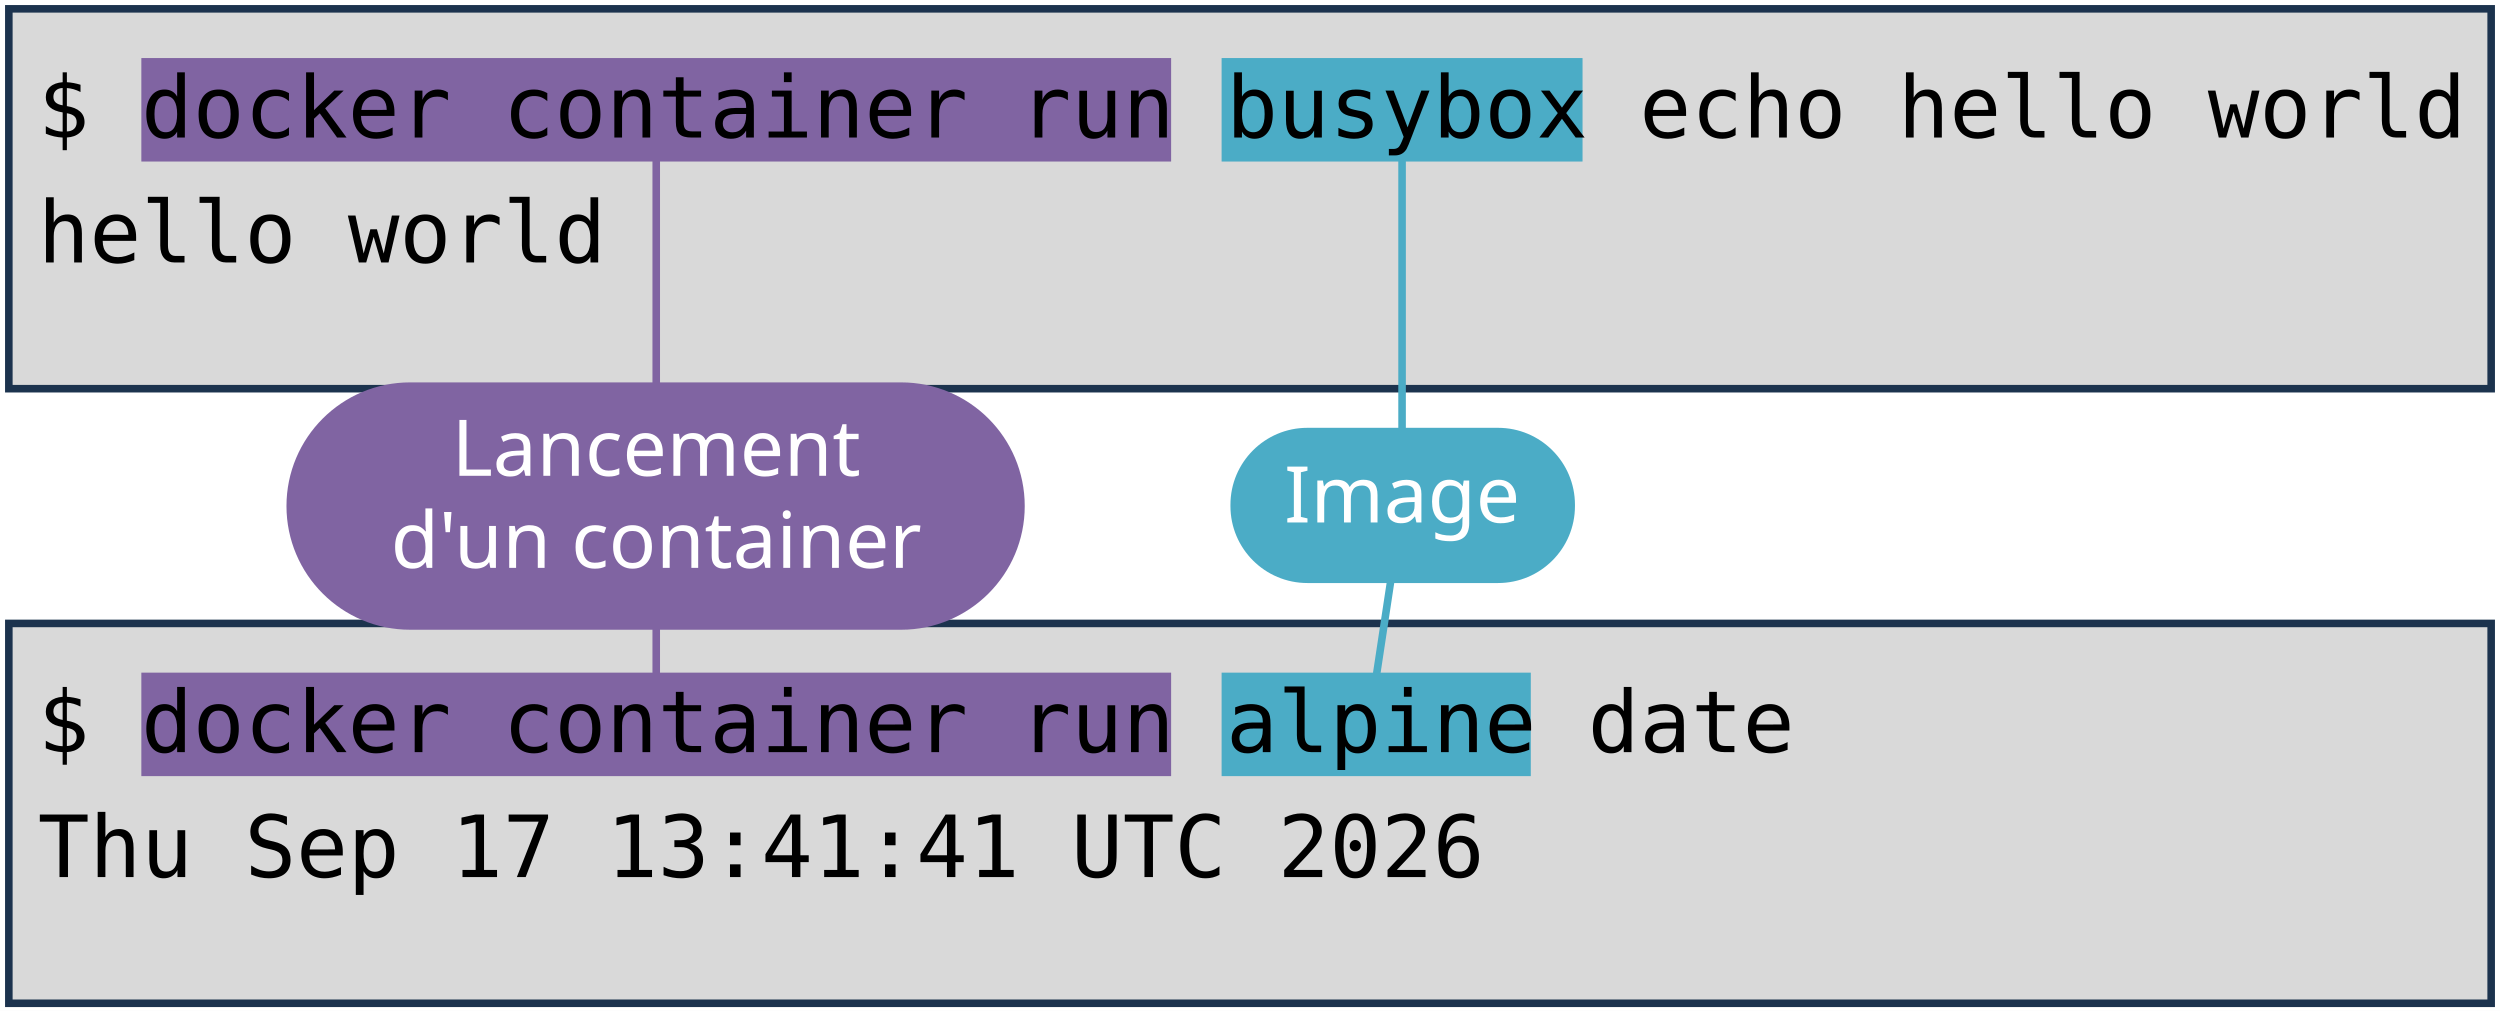
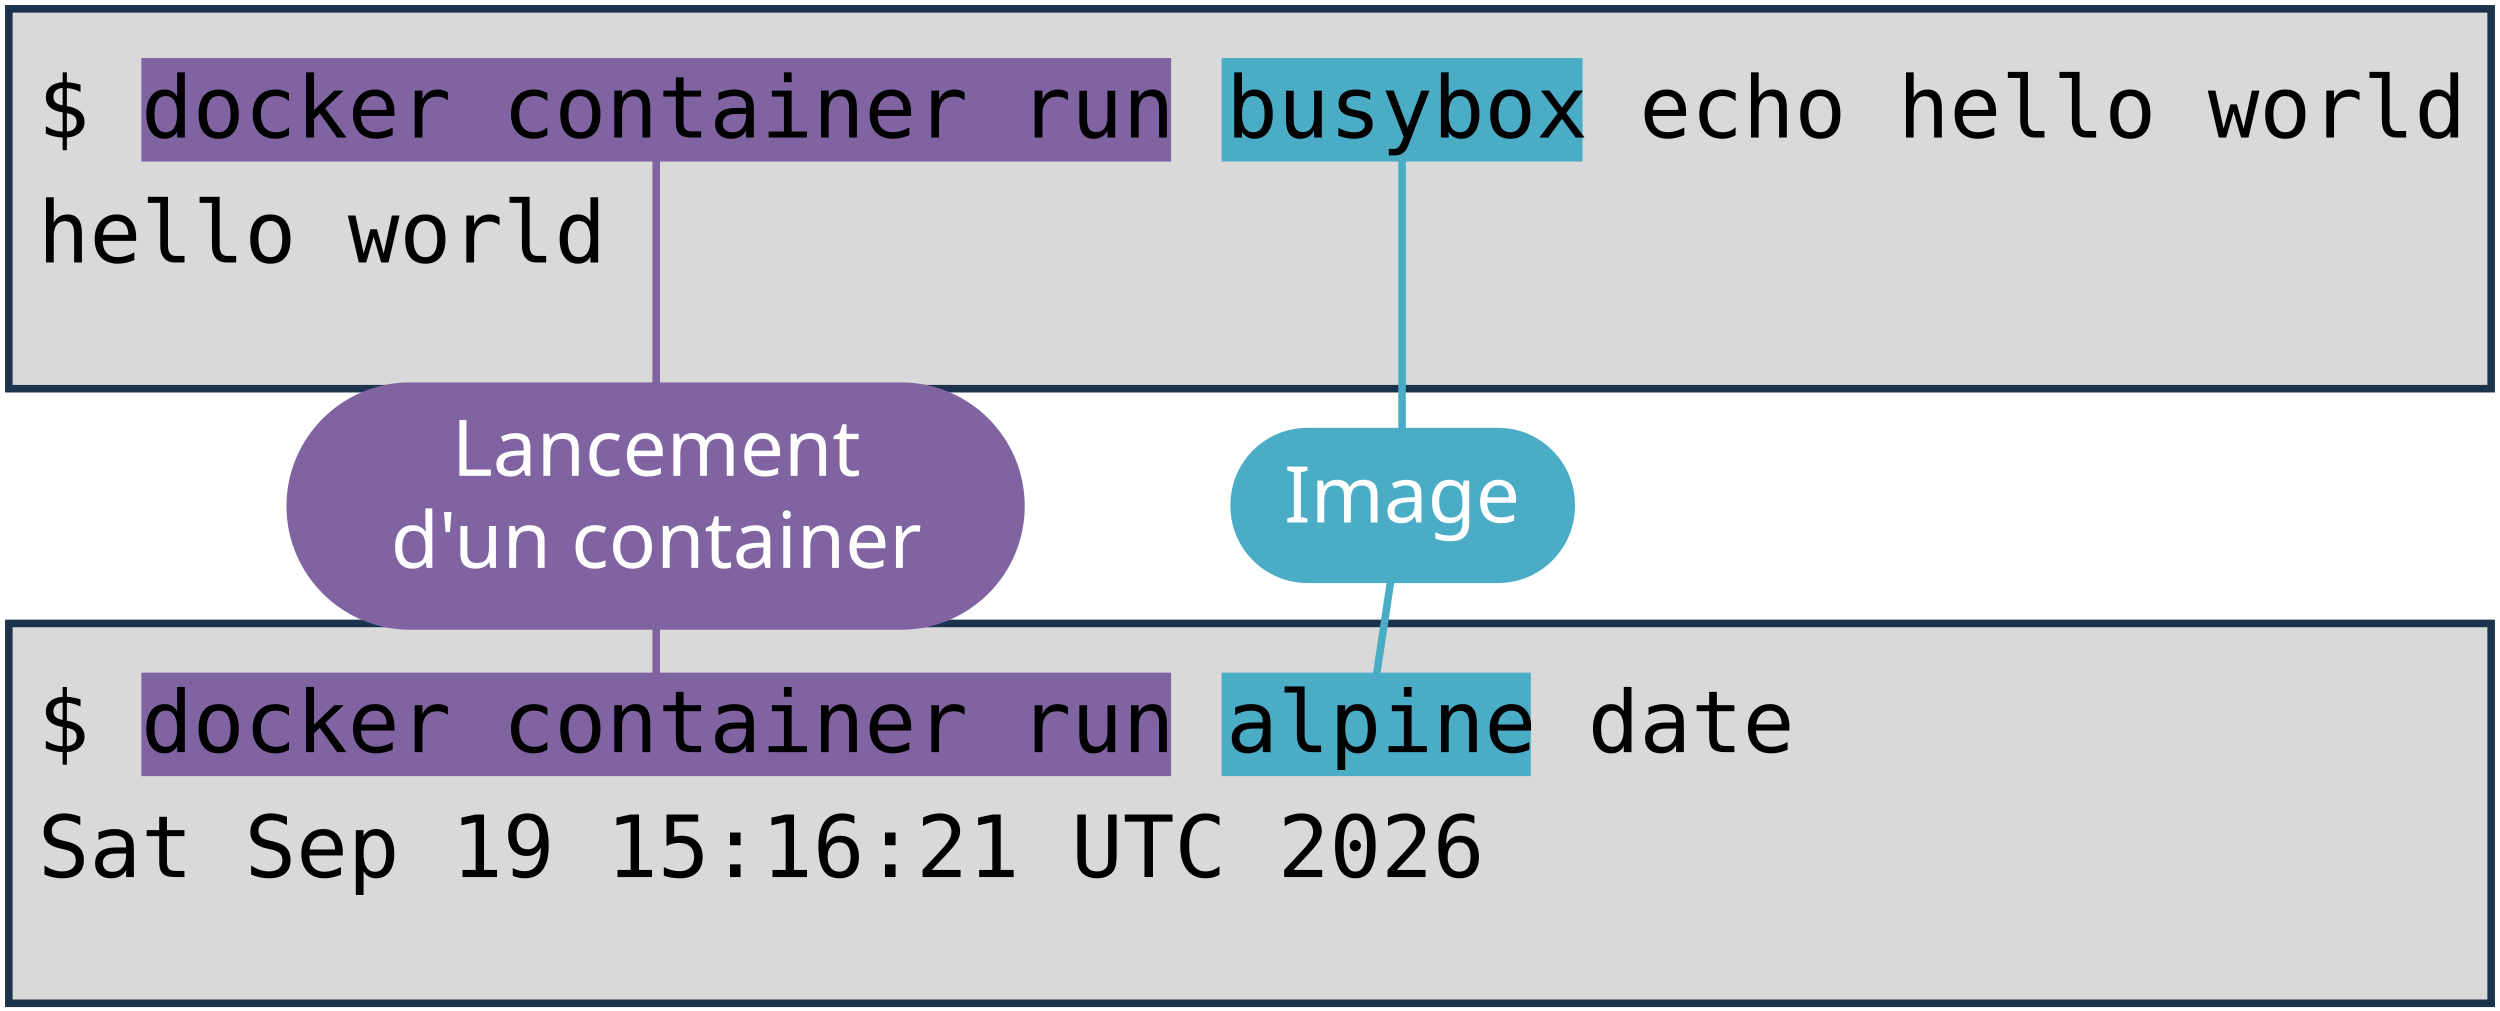
<svg xmlns="http://www.w3.org/2000/svg" viewBox="0 0 1981 801" width="1981" height="801" role="img" aria-label="Deux terminaux : docker container run busybox echo hello world, et docker container run alpine date. Annotations : lancement d'un container, image, commande lancée.">
  <style>
    .code { font-family: "DejaVu Sans Mono", Menlo, Consolas, monospace; font-size: 68px; fill: #000000; }
    .pill { font-family: "Trebuchet MS", "Century Gothic", Verdana, sans-serif; font-size: 62px; text-anchor: middle; }
  </style>
  <rect width="1981" height="801" fill="#FFFFFF" />
  <rect x="7" y="7" width="1967" height="301" fill="#D9D9D9" stroke="#1C334E" stroke-width="6" />
  <rect x="7" y="494" width="1967" height="301" fill="#D9D9D9" stroke="#1C334E" stroke-width="6" />
  <rect x="112" y="46" width="816" height="82" fill="#8064A2" />
  <rect x="112" y="533" width="816" height="82" fill="#8064A2" />
  <rect x="968" y="46" width="286" height="82" fill="#4BACC6" />
  <rect x="968" y="533" width="245" height="82" fill="#4BACC6" />
  <text x="30" y="109" class="code" xml:space="preserve">$ docker container run busybox echo hello world</text>
  <text x="30" y="208" class="code" xml:space="preserve">hello world</text>
  <text x="30" y="596" class="code" xml:space="preserve">$ docker container run alpine date</text>
-   <text x="30" y="695" class="code" xml:space="preserve">Thu Sep 17 13:41:41 UTC 2026</text>
+   <text x="30" y="695" class="code" xml:space="preserve">Sat Sep 19 15:16:21 UTC 2026</text>
  <path d="M 520 401 L 520 128" stroke="#8064A2" stroke-width="6" fill="none" stroke-linecap="round" />
  <path d="M 520 401 L 520 533" stroke="#8064A2" stroke-width="6" fill="none" stroke-linecap="round" />
  <rect x="227" y="303" width="585" height="196" rx="98" fill="#8064A2" />
  <text x="520" y="377" class="pill" fill="#FFFFFF">Lancement</text>
  <text x="520" y="450" class="pill" fill="#FFFFFF">d'un container</text>
  <path d="M 1111 401 L 1111 128" stroke="#4BACC6" stroke-width="6" fill="none" stroke-linecap="round" />
  <path d="M 1111 401 L 1091 533" stroke="#4BACC6" stroke-width="6" fill="none" stroke-linecap="round" />
  <rect x="975" y="339" width="273" height="123" rx="61" fill="#4BACC6" />
  <text x="1111" y="414" class="pill" fill="#FFFFFF">Image</text>
</svg>
